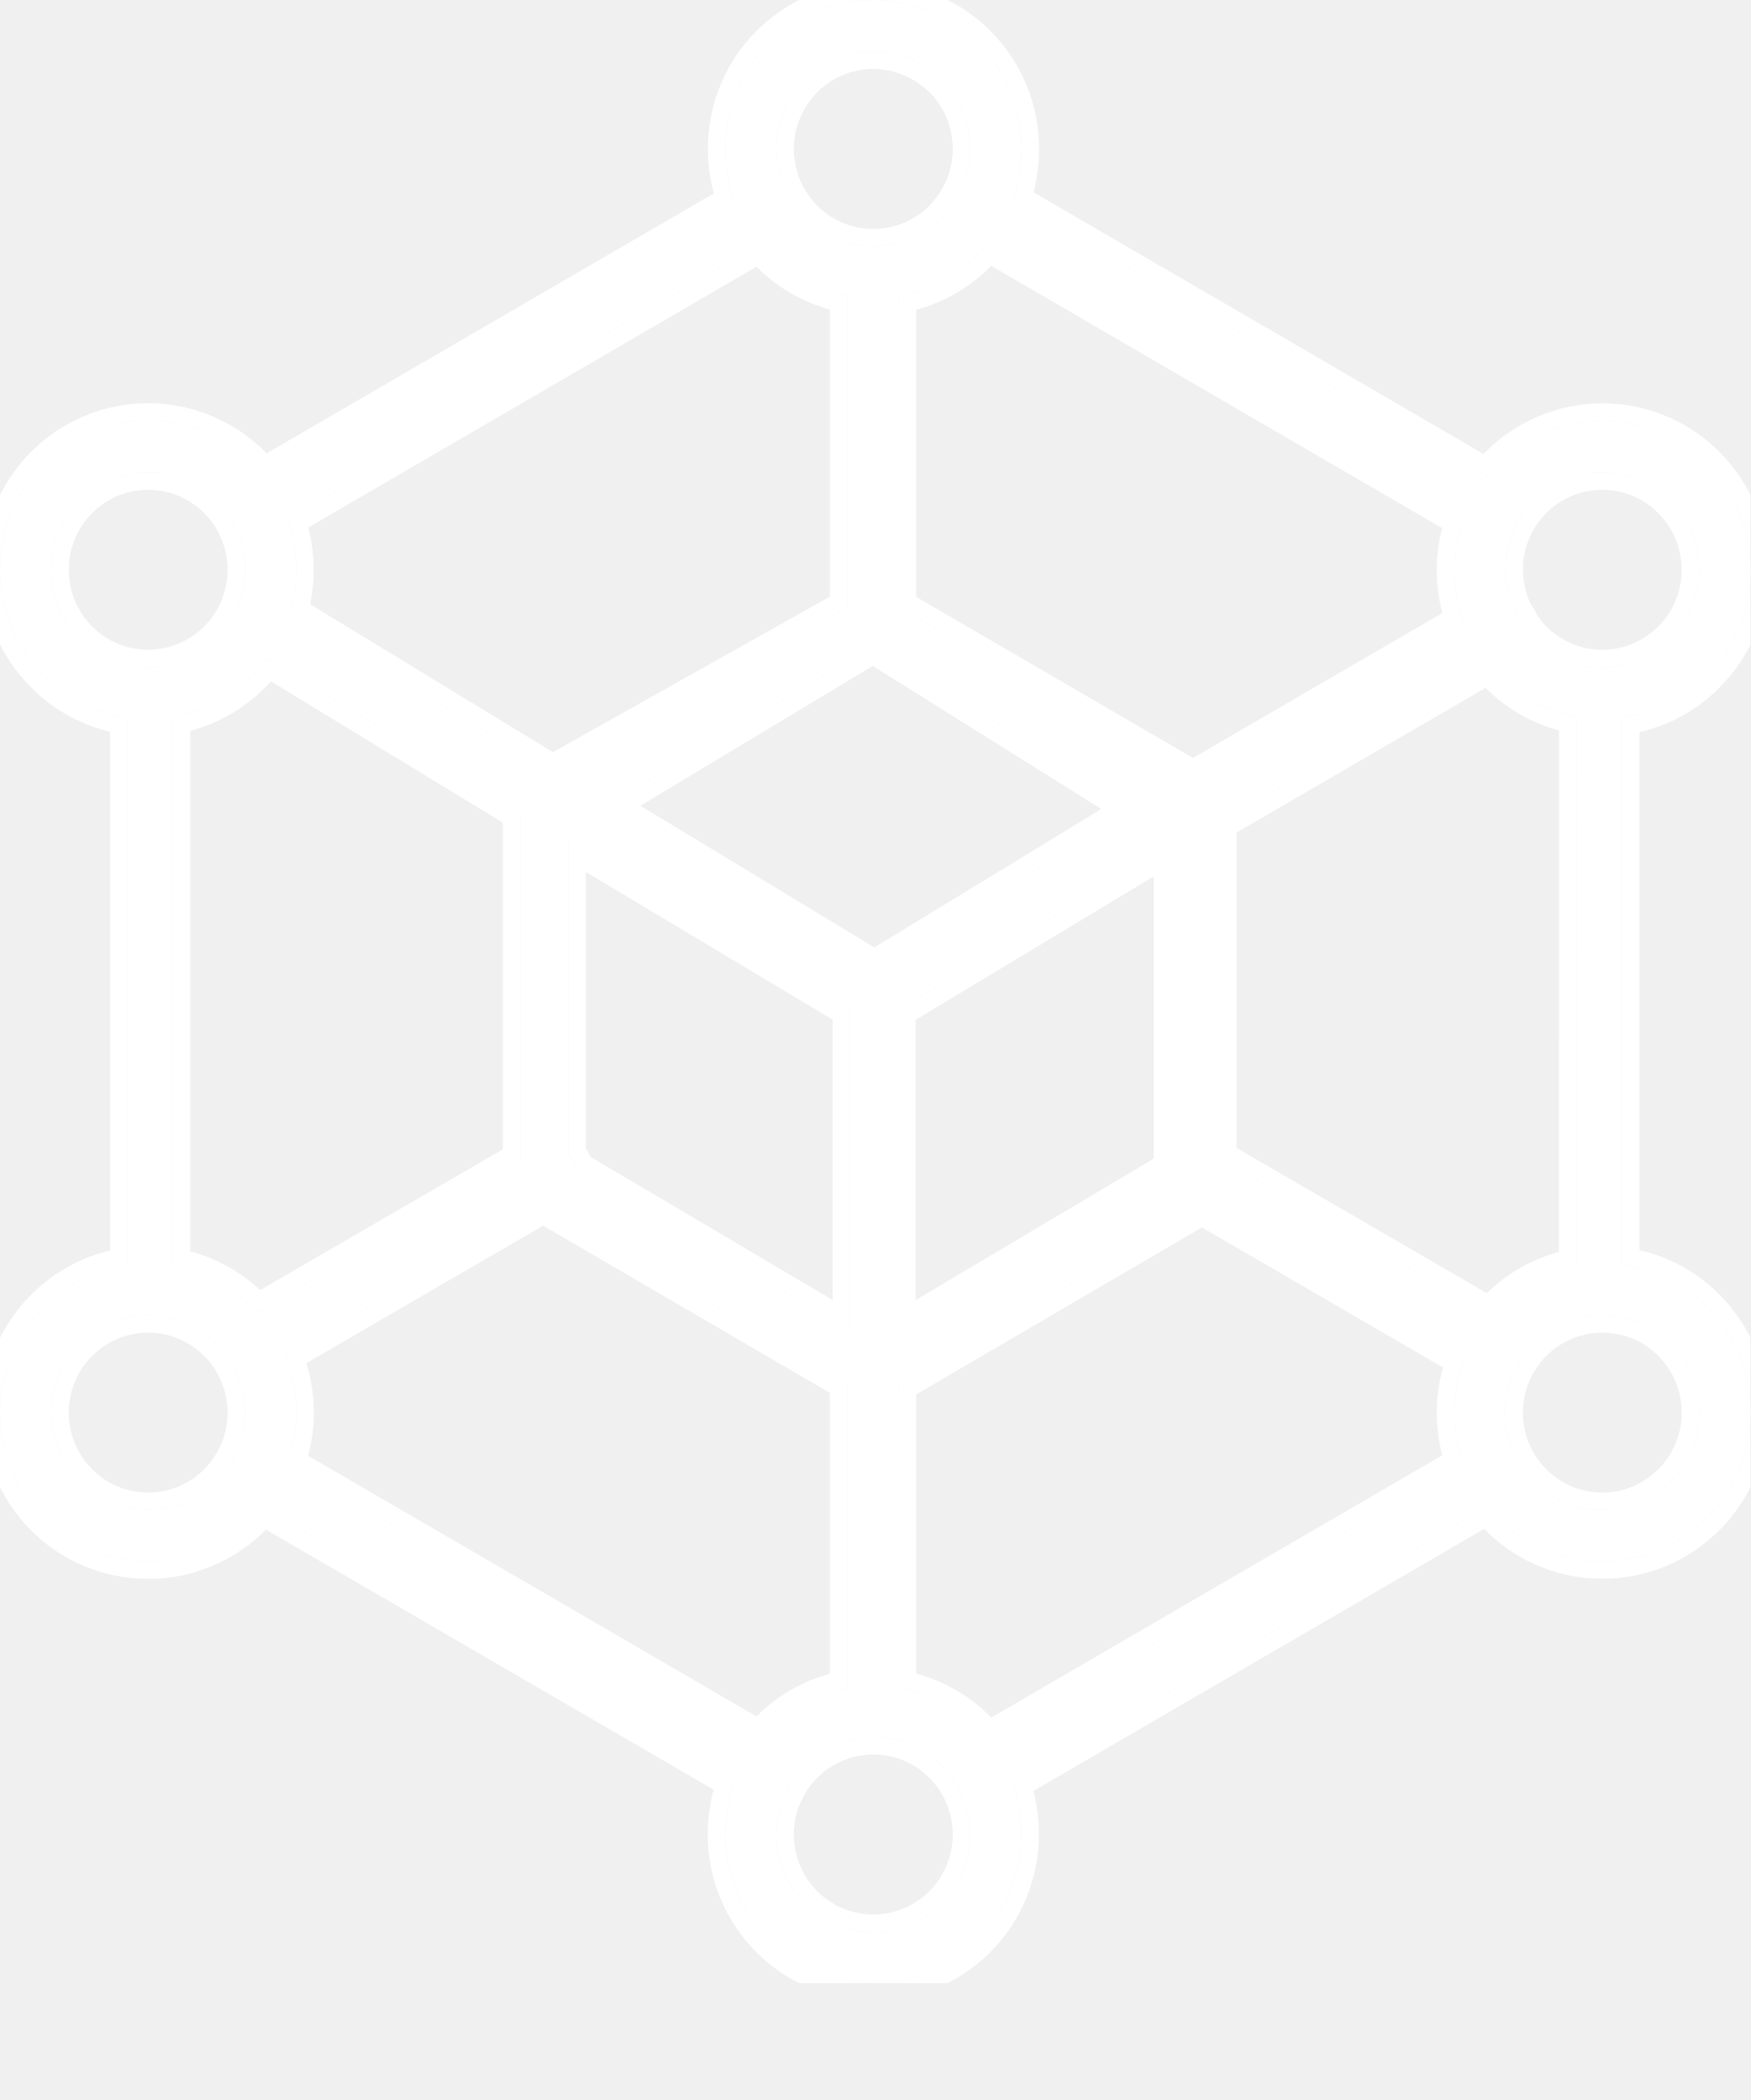
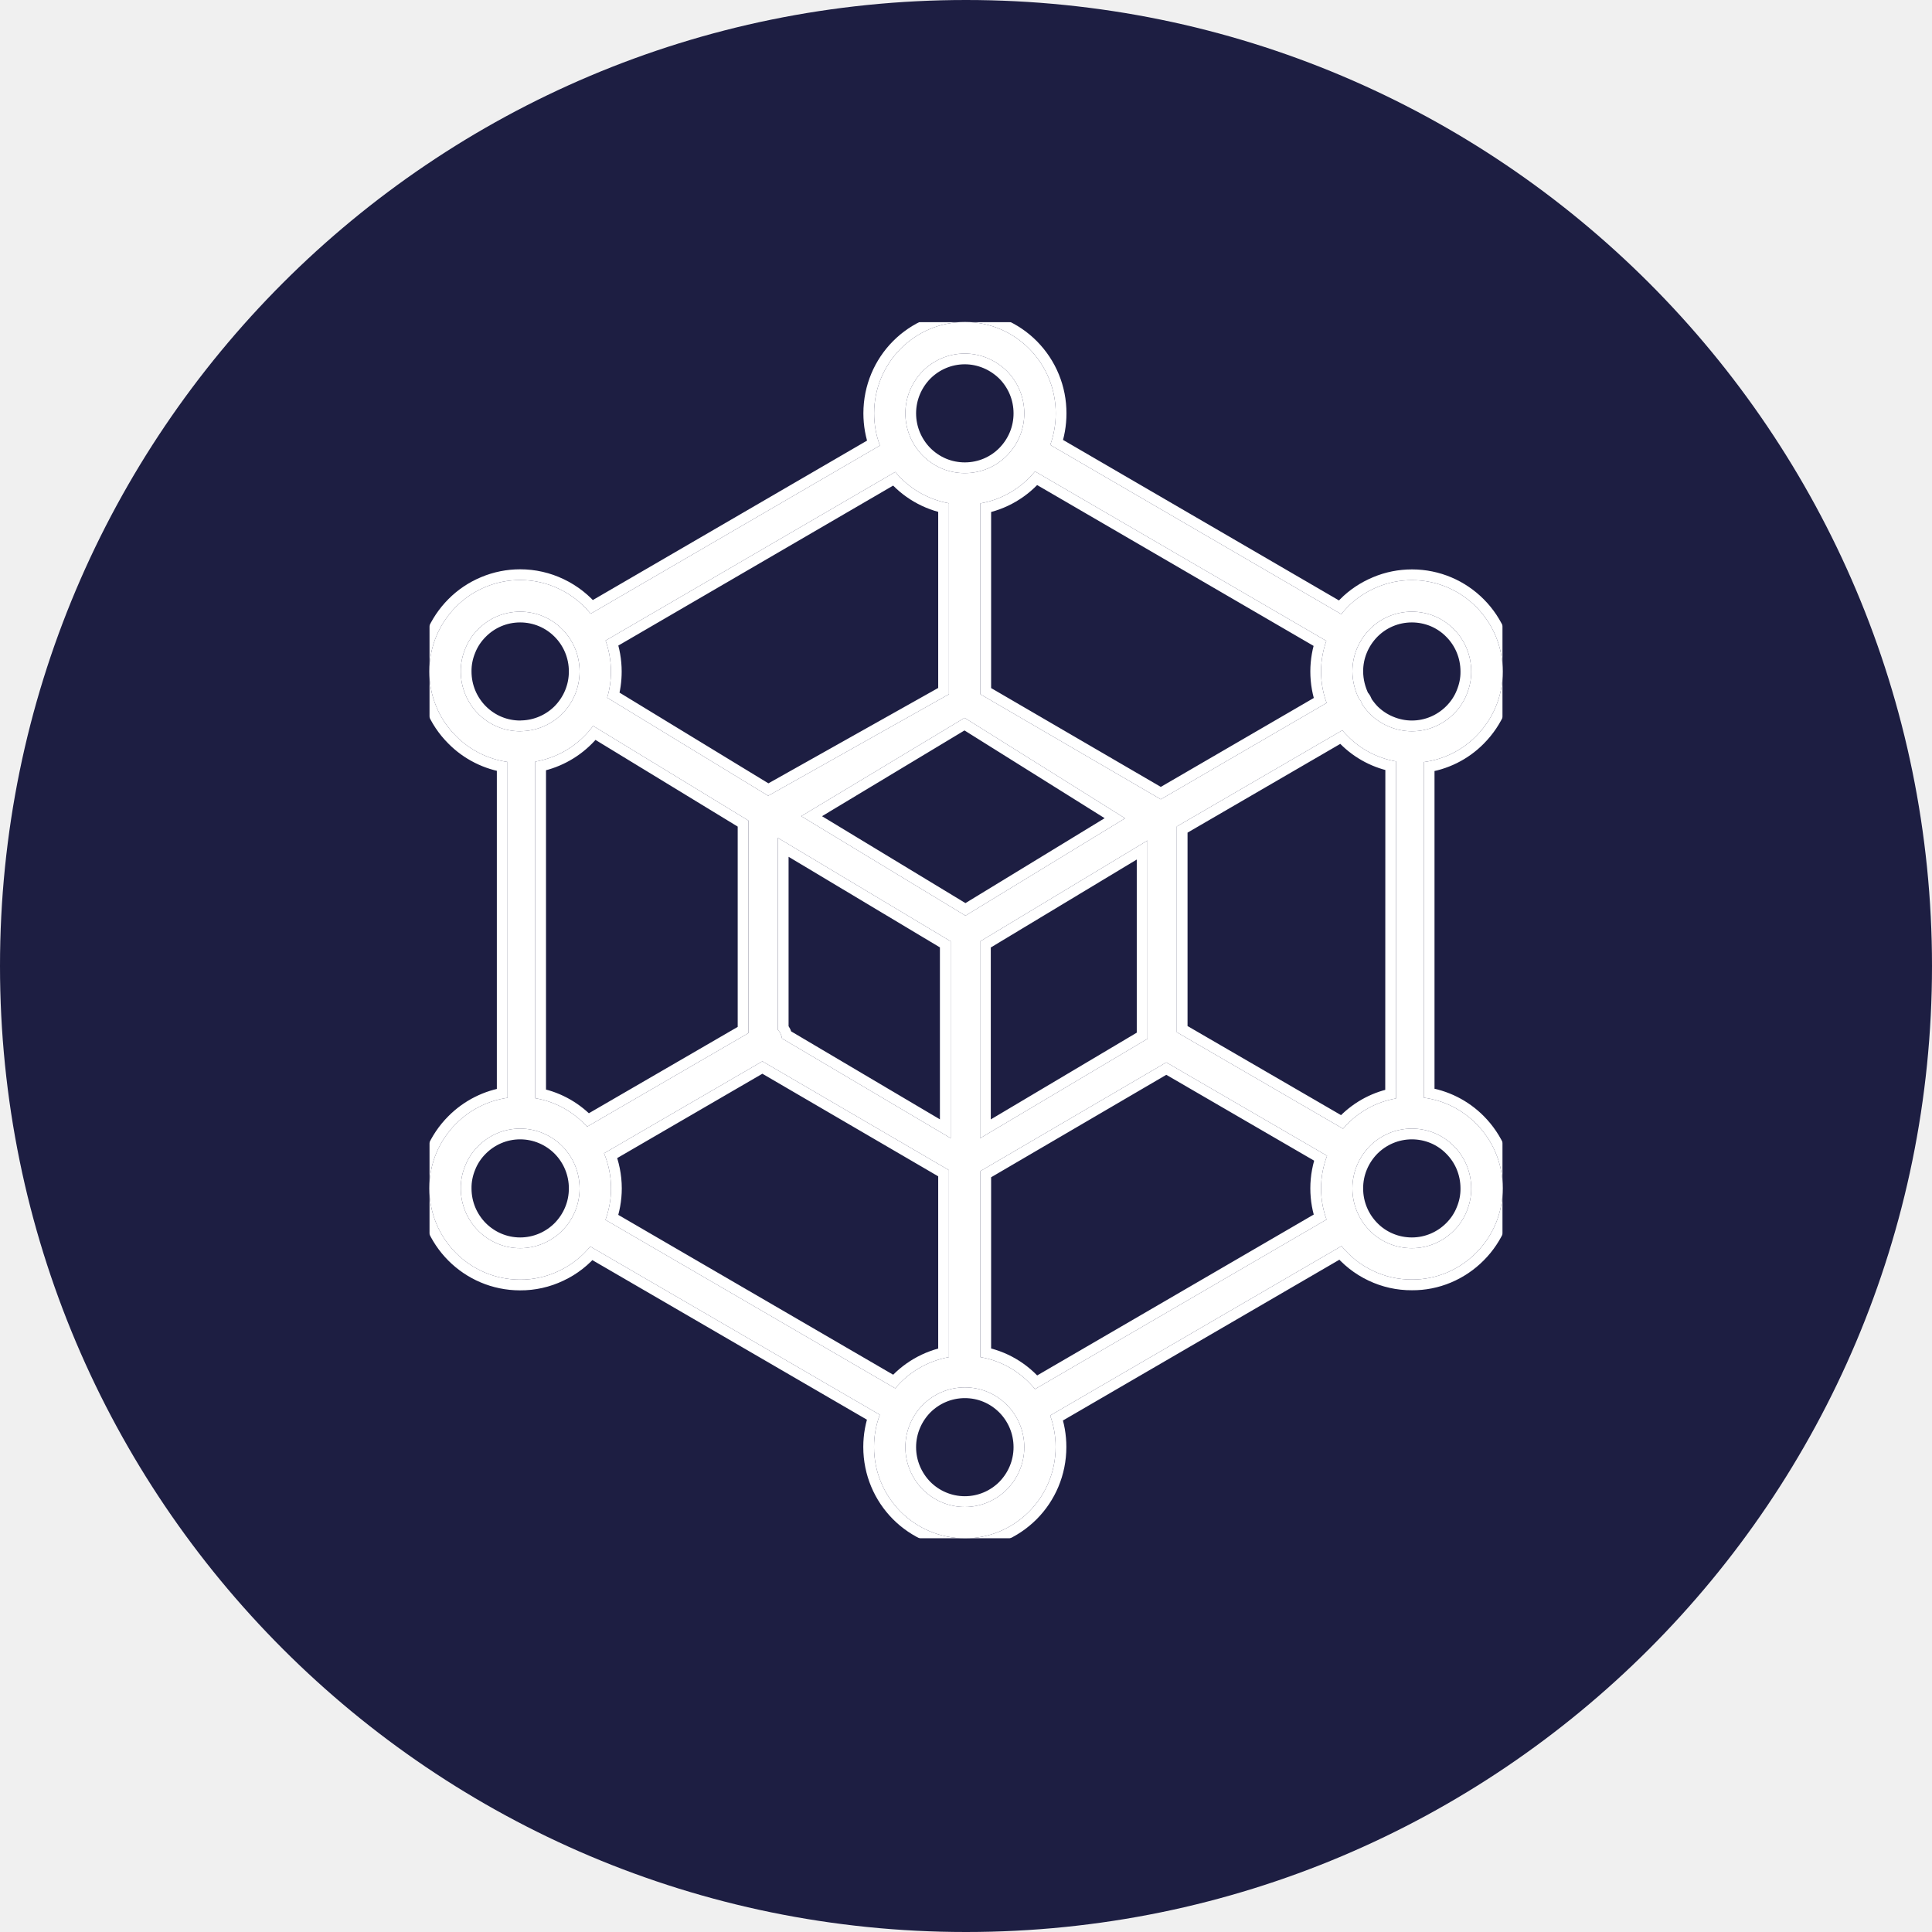
- <svg xmlns="http://www.w3.org/2000/svg" width="10" height="12" viewBox="0 0 10 12" fill="none">
-   <g clip-path="url(#clip0_1278_12695)">
-     <mask id="path-1-outside-1_1278_12695" maskUnits="userSpaceOnUse" x="-1" y="-1" width="12" height="13" fill="black">
-       <rect fill="white" x="-1" y="-1" width="12" height="13" />
-       <path fill-rule="evenodd" clip-rule="evenodd" d="M3.157 4.414L4.841 3.468V1.689C4.646 1.654 4.468 1.551 4.341 1.397L1.642 2.968C1.674 3.058 1.692 3.155 1.692 3.257C1.692 3.342 1.68 3.423 1.657 3.5L3.157 4.414ZM4.198 1.151C4.162 1.055 4.144 0.954 4.144 0.851C4.144 0.616 4.238 0.403 4.391 0.249C4.544 0.095 4.756 0 4.99 0C5.224 0 5.436 0.095 5.589 0.249C5.667 0.328 5.73 0.422 5.772 0.525C5.815 0.629 5.836 0.739 5.836 0.851C5.836 0.955 5.818 1.053 5.785 1.145L8.496 2.722C8.515 2.699 8.535 2.676 8.556 2.654C8.634 2.575 8.728 2.513 8.831 2.47C8.933 2.427 9.043 2.405 9.155 2.405C9.388 2.405 9.6 2.5 9.753 2.654C9.832 2.733 9.894 2.827 9.937 2.931C9.979 3.034 10.001 3.145 10.001 3.257C10.001 3.492 9.906 3.704 9.753 3.858C9.622 3.991 9.45 4.076 9.266 4.1V7.227C9.455 7.252 9.625 7.34 9.753 7.469C9.906 7.623 10.001 7.836 10.001 8.07C10.001 8.182 9.979 8.293 9.937 8.396C9.894 8.499 9.832 8.593 9.753 8.672C9.675 8.751 9.581 8.814 9.479 8.857C9.376 8.9 9.266 8.922 9.155 8.921C9.029 8.922 8.905 8.894 8.792 8.84C8.678 8.786 8.578 8.707 8.499 8.609L5.784 10.188C5.817 10.279 5.835 10.378 5.835 10.481C5.835 10.716 5.741 10.929 5.588 11.083C5.509 11.162 5.416 11.225 5.313 11.268C5.21 11.311 5.1 11.333 4.989 11.332C4.755 11.332 4.543 11.237 4.39 11.083C4.237 10.929 4.143 10.716 4.143 10.481C4.143 10.376 4.162 10.274 4.197 10.181L1.499 8.613C1.42 8.71 1.32 8.788 1.207 8.841C1.094 8.895 0.97 8.923 0.845 8.922C0.612 8.922 0.4 8.827 0.247 8.673C0.094 8.519 2.9191e-06 8.306 2.9191e-06 8.071C2.9191e-06 7.836 0.094 7.624 0.248 7.47C0.378 7.339 0.547 7.254 0.729 7.228V4.099C0.547 4.073 0.377 3.988 0.248 3.857C0.169 3.778 0.106 3.685 0.064 3.581C0.021 3.478 -0 3.367 2.9191e-06 3.256C2.9191e-06 3.021 0.094 2.808 0.248 2.653C0.326 2.574 0.419 2.512 0.522 2.469C0.625 2.426 0.735 2.404 0.846 2.404C0.972 2.404 1.096 2.432 1.21 2.487C1.323 2.541 1.424 2.62 1.503 2.718L4.198 1.151ZM5.643 1.392C5.514 1.549 5.334 1.655 5.134 1.69V3.468L6.815 4.447L8.36 3.549C8.326 3.458 8.308 3.358 8.308 3.256C8.308 3.156 8.326 3.059 8.357 2.971L5.643 1.392ZM9.007 4.094C8.836 4.064 8.678 3.982 8.556 3.858C8.538 3.84 8.522 3.823 8.506 3.804L6.964 4.7V6.617L8.513 7.516C8.527 7.5 8.54 7.485 8.555 7.47C8.678 7.346 8.835 7.264 9.006 7.234L9.007 4.094ZM8.359 8.362C8.326 8.271 8.308 8.174 8.308 8.072C8.308 7.965 8.328 7.863 8.364 7.768L6.866 6.898L5.134 7.911V9.644C5.334 9.678 5.514 9.784 5.643 9.942L8.359 8.362ZM4.341 9.935C4.468 9.782 4.646 9.679 4.841 9.644V7.902L3.103 6.888L1.628 7.745C1.669 7.845 1.693 7.956 1.693 8.072C1.693 8.175 1.674 8.274 1.641 8.365L4.341 9.935ZM0.987 7.232C1.164 7.261 1.322 7.347 1.444 7.47C1.453 7.479 1.462 7.488 1.47 7.497L2.973 6.625V4.645L1.526 3.763C1.501 3.797 1.474 3.829 1.444 3.858C1.32 3.983 1.16 4.066 0.987 4.096V7.232ZM0.847 3.813C0.851 3.813 0.855 3.812 0.858 3.812H0.866C1.006 3.807 1.139 3.749 1.238 3.65C1.289 3.598 1.33 3.537 1.358 3.469C1.386 3.401 1.4 3.329 1.4 3.256C1.4 3.102 1.338 2.962 1.238 2.862C1.138 2.761 0.999 2.699 0.846 2.699C0.693 2.699 0.555 2.761 0.455 2.862C0.403 2.914 0.362 2.975 0.335 3.043C0.307 3.11 0.292 3.183 0.293 3.256C0.293 3.41 0.355 3.549 0.455 3.65C0.506 3.701 0.567 3.743 0.635 3.771C0.702 3.799 0.774 3.813 0.847 3.813ZM5.381 10.089C5.329 10.037 5.268 9.996 5.201 9.968C5.134 9.94 5.062 9.926 4.989 9.926C4.836 9.926 4.697 9.989 4.597 10.089C4.498 10.19 4.435 10.329 4.435 10.483C4.435 10.637 4.498 10.776 4.597 10.877C4.697 10.977 4.836 11.04 4.989 11.04C5.142 11.04 5.281 10.977 5.381 10.877C5.48 10.776 5.543 10.637 5.543 10.483C5.543 10.329 5.481 10.19 5.381 10.089ZM5.381 0.457C5.329 0.406 5.268 0.365 5.201 0.337C5.134 0.309 5.062 0.294 4.989 0.294C4.836 0.294 4.697 0.357 4.597 0.457C4.498 0.558 4.435 0.697 4.435 0.851C4.435 1.005 4.498 1.145 4.597 1.245C4.649 1.297 4.71 1.338 4.777 1.366C4.844 1.394 4.916 1.408 4.989 1.408C5.142 1.408 5.281 1.346 5.381 1.245C5.432 1.193 5.473 1.132 5.501 1.064C5.529 0.997 5.543 0.924 5.543 0.851C5.543 0.697 5.481 0.558 5.381 0.457ZM9.545 7.678C9.494 7.626 9.433 7.585 9.366 7.557C9.298 7.529 9.226 7.515 9.154 7.515C9.001 7.515 8.862 7.578 8.762 7.678C8.711 7.73 8.67 7.791 8.642 7.859C8.614 7.926 8.6 7.999 8.6 8.072C8.6 8.226 8.662 8.365 8.762 8.466C8.814 8.518 8.875 8.559 8.942 8.587C9.009 8.615 9.081 8.629 9.154 8.629C9.307 8.629 9.445 8.566 9.545 8.466C9.597 8.414 9.638 8.353 9.665 8.285C9.693 8.218 9.708 8.145 9.707 8.072C9.707 7.918 9.646 7.779 9.545 7.678ZM1.238 7.678C1.138 7.578 0.999 7.515 0.846 7.515C0.693 7.515 0.555 7.578 0.455 7.678C0.403 7.73 0.362 7.791 0.335 7.859C0.307 7.926 0.292 7.999 0.293 8.072C0.293 8.226 0.355 8.365 0.455 8.466C0.555 8.566 0.693 8.629 0.846 8.629C0.999 8.629 1.138 8.566 1.238 8.466C1.289 8.414 1.33 8.353 1.358 8.285C1.386 8.218 1.4 8.145 1.4 8.072C1.4 7.924 1.342 7.783 1.238 7.678ZM8.66 3.508C8.668 3.515 8.673 3.524 8.679 3.533C8.684 3.543 8.688 3.552 8.692 3.562C8.713 3.593 8.736 3.623 8.762 3.65C8.814 3.701 8.875 3.742 8.942 3.77C9.009 3.799 9.081 3.813 9.154 3.813C9.307 3.813 9.445 3.75 9.545 3.65C9.597 3.598 9.638 3.537 9.665 3.469C9.693 3.401 9.708 3.329 9.707 3.256C9.707 3.102 9.645 2.962 9.545 2.862C9.494 2.81 9.433 2.769 9.366 2.741C9.298 2.713 9.226 2.699 9.154 2.699C9.001 2.699 8.862 2.761 8.762 2.862C8.711 2.914 8.67 2.975 8.642 3.043C8.614 3.11 8.6 3.183 8.6 3.256C8.601 3.347 8.623 3.432 8.66 3.508ZM3.247 6.594C3.268 6.616 3.281 6.644 3.286 6.675L4.857 7.604V5.77L3.247 4.806V6.594ZM6.691 4.831L5.131 5.771V7.605L6.691 6.678V4.831ZM4.987 3.688L3.465 4.604L4.995 5.531L6.482 4.624L4.987 3.688Z" />
+ <svg xmlns="http://www.w3.org/2000/svg" width="18" height="18" viewBox="0 0 18 18" fill="none">
+   <rect width="18" height="18" rx="9" fill="#1D1E42" />
+   <g clip-path="url(#clip0_1279_12998)">
+     <mask id="path-2-outside-1_1279_12998" maskUnits="userSpaceOnUse" x="3" y="2" width="12" height="13" fill="black">
+       <rect fill="white" x="3" y="2" width="12" height="13" />
+       <path fill-rule="evenodd" clip-rule="evenodd" d="M7.157 7.414L8.841 6.468V4.689C8.646 4.654 8.468 4.551 8.341 4.397L5.642 5.968C5.674 6.058 5.692 6.155 5.692 6.257C5.692 6.342 5.68 6.423 5.657 6.5L7.157 7.414ZM8.198 4.151C8.162 4.055 8.144 3.954 8.144 3.851C8.144 3.616 8.238 3.403 8.391 3.249C8.544 3.095 8.756 3 8.99 3C9.224 3 9.436 3.095 9.589 3.249C9.667 3.328 9.73 3.422 9.772 3.525C9.815 3.629 9.836 3.739 9.836 3.851C9.836 3.955 9.818 4.053 9.785 4.145L12.496 5.722C12.515 5.699 12.535 5.676 12.556 5.654C12.634 5.575 12.728 5.513 12.831 5.47C12.933 5.427 13.043 5.405 13.155 5.405C13.388 5.405 13.6 5.5 13.753 5.654C13.832 5.733 13.894 5.827 13.937 5.931C13.979 6.034 14.001 6.145 14.001 6.257C14.001 6.492 13.906 6.704 13.753 6.858C13.622 6.991 13.45 7.076 13.265 7.1V10.227C13.455 10.252 13.625 10.34 13.753 10.469C13.906 10.623 14.001 10.836 14.001 11.07C14.001 11.182 13.979 11.293 13.937 11.396C13.894 11.499 13.832 11.593 13.753 11.672C13.675 11.751 13.581 11.814 13.479 11.857C13.376 11.9 13.266 11.922 13.155 11.921C13.029 11.922 12.905 11.894 12.792 11.84C12.678 11.786 12.578 11.707 12.499 11.609L9.784 13.188C9.817 13.279 9.835 13.378 9.835 13.481C9.835 13.716 9.741 13.929 9.588 14.083C9.509 14.162 9.416 14.225 9.313 14.268C9.21 14.311 9.1 14.333 8.989 14.332C8.755 14.332 8.543 14.237 8.39 14.083C8.237 13.929 8.143 13.716 8.143 13.481C8.143 13.376 8.162 13.274 8.197 13.181L5.499 11.613C5.42 11.71 5.32 11.788 5.207 11.841C5.094 11.895 4.97 11.923 4.845 11.922C4.612 11.922 4.4 11.827 4.247 11.673C4.094 11.519 4 11.306 4 11.071C4 10.836 4.094 10.624 4.248 10.47C4.378 10.339 4.547 10.254 4.729 10.228V7.099C4.547 7.073 4.377 6.988 4.248 6.857C4.169 6.778 4.106 6.685 4.064 6.581C4.021 6.478 4 6.367 4 6.256C4 6.021 4.094 5.808 4.248 5.653C4.326 5.574 4.419 5.512 4.522 5.469C4.625 5.426 4.735 5.404 4.846 5.404C4.972 5.404 5.096 5.432 5.21 5.487C5.323 5.541 5.424 5.62 5.503 5.718L8.198 4.151ZM9.643 4.392C9.514 4.549 9.334 4.655 9.134 4.69V6.468L10.815 7.447L12.36 6.549C12.326 6.458 12.308 6.358 12.308 6.256C12.308 6.156 12.326 6.059 12.357 5.971L9.643 4.392ZM13.007 7.094C12.836 7.064 12.678 6.982 12.556 6.858C12.538 6.84 12.522 6.823 12.506 6.804L10.964 7.7V9.617L12.513 10.516C12.527 10.5 12.54 10.485 12.555 10.47C12.678 10.346 12.835 10.264 13.006 10.234L13.007 7.094ZM12.359 11.362C12.326 11.271 12.308 11.174 12.308 11.072C12.308 10.965 12.328 10.863 12.364 10.768L10.866 9.898L9.134 10.911V12.644C9.334 12.678 9.514 12.784 9.643 12.942L12.359 11.362ZM8.341 12.935C8.468 12.782 8.646 12.679 8.841 12.644V10.902L7.103 9.888L5.628 10.745C5.669 10.845 5.693 10.956 5.693 11.072C5.693 11.175 5.674 11.274 5.641 11.365L8.341 12.935ZM4.987 10.232C5.164 10.261 5.322 10.347 5.444 10.47C5.453 10.479 5.462 10.488 5.47 10.497L6.973 9.625V7.645L5.526 6.763C5.501 6.797 5.473 6.829 5.444 6.858C5.32 6.983 5.16 7.066 4.987 7.096V10.232ZM4.847 6.813C4.851 6.813 4.855 6.812 4.858 6.812H4.866C5.006 6.807 5.139 6.749 5.238 6.65C5.289 6.598 5.33 6.537 5.358 6.469C5.386 6.401 5.4 6.329 5.4 6.256C5.4 6.102 5.338 5.962 5.238 5.862C5.138 5.761 4.999 5.699 4.846 5.699C4.693 5.699 4.555 5.761 4.455 5.862C4.403 5.914 4.362 5.975 4.335 6.043C4.307 6.11 4.292 6.183 4.293 6.256C4.293 6.41 4.355 6.549 4.455 6.65C4.506 6.701 4.567 6.743 4.635 6.771C4.702 6.799 4.774 6.813 4.847 6.813ZM9.381 13.089C9.329 13.037 9.268 12.996 9.201 12.968C9.134 12.94 9.062 12.926 8.989 12.926C8.836 12.926 8.697 12.989 8.597 13.089C8.498 13.19 8.435 13.329 8.435 13.483C8.435 13.637 8.498 13.776 8.597 13.877C8.697 13.977 8.836 14.04 8.989 14.04C9.142 14.04 9.281 13.977 9.381 13.877C9.48 13.776 9.543 13.637 9.543 13.483C9.543 13.329 9.481 13.19 9.381 13.089ZM9.381 3.457C9.329 3.406 9.268 3.365 9.201 3.337C9.134 3.309 9.062 3.294 8.989 3.294C8.836 3.294 8.697 3.357 8.597 3.457C8.498 3.558 8.435 3.697 8.435 3.851C8.435 4.005 8.498 4.145 8.597 4.245C8.649 4.297 8.71 4.338 8.777 4.366C8.844 4.394 8.916 4.408 8.989 4.408C9.142 4.408 9.281 4.346 9.381 4.245C9.432 4.193 9.473 4.132 9.501 4.064C9.529 3.997 9.543 3.924 9.543 3.851C9.543 3.697 9.481 3.558 9.381 3.457ZM13.545 10.678C13.494 10.626 13.433 10.585 13.366 10.557C13.298 10.529 13.226 10.515 13.154 10.515C13.001 10.515 12.862 10.578 12.762 10.678C12.711 10.73 12.67 10.791 12.642 10.859C12.614 10.926 12.6 10.999 12.6 11.072C12.6 11.226 12.662 11.365 12.762 11.466C12.813 11.518 12.874 11.559 12.942 11.587C13.009 11.615 13.081 11.629 13.154 11.629C13.307 11.629 13.445 11.566 13.545 11.466C13.597 11.414 13.638 11.353 13.665 11.285C13.693 11.218 13.708 11.145 13.707 11.072C13.707 10.918 13.646 10.779 13.545 10.678ZM5.238 10.678C5.138 10.578 4.999 10.515 4.846 10.515C4.693 10.515 4.555 10.578 4.455 10.678C4.403 10.73 4.362 10.791 4.335 10.859C4.307 10.926 4.292 10.999 4.293 11.072C4.293 11.226 4.355 11.365 4.455 11.466C4.555 11.566 4.693 11.629 4.846 11.629C4.999 11.629 5.138 11.566 5.238 11.466C5.289 11.414 5.33 11.353 5.358 11.285C5.386 11.218 5.4 11.145 5.4 11.072C5.4 10.924 5.342 10.783 5.238 10.678ZM12.66 6.508C12.668 6.515 12.673 6.524 12.679 6.533C12.684 6.543 12.688 6.552 12.691 6.562C12.713 6.593 12.736 6.623 12.762 6.65C12.813 6.701 12.874 6.742 12.942 6.77C13.009 6.798 13.081 6.813 13.154 6.813C13.307 6.813 13.445 6.75 13.545 6.65C13.597 6.598 13.638 6.537 13.665 6.469C13.693 6.401 13.708 6.329 13.707 6.256C13.707 6.102 13.645 5.962 13.545 5.862C13.494 5.81 13.433 5.769 13.366 5.741C13.298 5.713 13.226 5.699 13.154 5.699C13.001 5.699 12.862 5.761 12.762 5.862C12.711 5.914 12.67 5.975 12.642 6.043C12.614 6.11 12.6 6.183 12.6 6.256C12.601 6.347 12.623 6.432 12.66 6.508ZM7.247 9.594C7.268 9.616 7.281 9.644 7.286 9.675L8.857 10.604V8.77L7.247 7.806V9.594ZM10.691 7.831L9.131 8.771V10.605L10.691 9.678V7.831ZM8.987 6.688L7.465 7.604L8.995 8.531L10.482 7.624L8.987 6.688Z" />
    </mask>
-     <path fill-rule="evenodd" clip-rule="evenodd" d="M3.157 4.414L4.841 3.468V1.689C4.646 1.654 4.468 1.551 4.341 1.397L1.642 2.968C1.674 3.058 1.692 3.155 1.692 3.257C1.692 3.342 1.68 3.423 1.657 3.5L3.157 4.414ZM4.198 1.151C4.162 1.055 4.144 0.954 4.144 0.851C4.144 0.616 4.238 0.403 4.391 0.249C4.544 0.095 4.756 0 4.99 0C5.224 0 5.436 0.095 5.589 0.249C5.667 0.328 5.73 0.422 5.772 0.525C5.815 0.629 5.836 0.739 5.836 0.851C5.836 0.955 5.818 1.053 5.785 1.145L8.496 2.722C8.515 2.699 8.535 2.676 8.556 2.654C8.634 2.575 8.728 2.513 8.831 2.47C8.933 2.427 9.043 2.405 9.155 2.405C9.388 2.405 9.6 2.5 9.753 2.654C9.832 2.733 9.894 2.827 9.937 2.931C9.979 3.034 10.001 3.145 10.001 3.257C10.001 3.492 9.906 3.704 9.753 3.858C9.622 3.991 9.45 4.076 9.266 4.1V7.227C9.455 7.252 9.625 7.34 9.753 7.469C9.906 7.623 10.001 7.836 10.001 8.07C10.001 8.182 9.979 8.293 9.937 8.396C9.894 8.499 9.832 8.593 9.753 8.672C9.675 8.751 9.581 8.814 9.479 8.857C9.376 8.9 9.266 8.922 9.155 8.921C9.029 8.922 8.905 8.894 8.792 8.84C8.678 8.786 8.578 8.707 8.499 8.609L5.784 10.188C5.817 10.279 5.835 10.378 5.835 10.481C5.835 10.716 5.741 10.929 5.588 11.083C5.509 11.162 5.416 11.225 5.313 11.268C5.21 11.311 5.1 11.333 4.989 11.332C4.755 11.332 4.543 11.237 4.39 11.083C4.237 10.929 4.143 10.716 4.143 10.481C4.143 10.376 4.162 10.274 4.197 10.181L1.499 8.613C1.42 8.71 1.32 8.788 1.207 8.841C1.094 8.895 0.97 8.923 0.845 8.922C0.612 8.922 0.4 8.827 0.247 8.673C0.094 8.519 2.9191e-06 8.306 2.9191e-06 8.071C2.9191e-06 7.836 0.094 7.624 0.248 7.47C0.378 7.339 0.547 7.254 0.729 7.228V4.099C0.547 4.073 0.377 3.988 0.248 3.857C0.169 3.778 0.106 3.685 0.064 3.581C0.021 3.478 -0 3.367 2.9191e-06 3.256C2.9191e-06 3.021 0.094 2.808 0.248 2.653C0.326 2.574 0.419 2.512 0.522 2.469C0.625 2.426 0.735 2.404 0.846 2.404C0.972 2.404 1.096 2.432 1.21 2.487C1.323 2.541 1.424 2.62 1.503 2.718L4.198 1.151ZM5.643 1.392C5.514 1.549 5.334 1.655 5.134 1.69V3.468L6.815 4.447L8.36 3.549C8.326 3.458 8.308 3.358 8.308 3.256C8.308 3.156 8.326 3.059 8.357 2.971L5.643 1.392ZM9.007 4.094C8.836 4.064 8.678 3.982 8.556 3.858C8.538 3.84 8.522 3.823 8.506 3.804L6.964 4.7V6.617L8.513 7.516C8.527 7.5 8.54 7.485 8.555 7.47C8.678 7.346 8.835 7.264 9.006 7.234L9.007 4.094ZM8.359 8.362C8.326 8.271 8.308 8.174 8.308 8.072C8.308 7.965 8.328 7.863 8.364 7.768L6.866 6.898L5.134 7.911V9.644C5.334 9.678 5.514 9.784 5.643 9.942L8.359 8.362ZM4.341 9.935C4.468 9.782 4.646 9.679 4.841 9.644V7.902L3.103 6.888L1.628 7.745C1.669 7.845 1.693 7.956 1.693 8.072C1.693 8.175 1.674 8.274 1.641 8.365L4.341 9.935ZM0.987 7.232C1.164 7.261 1.322 7.347 1.444 7.47C1.453 7.479 1.462 7.488 1.47 7.497L2.973 6.625V4.645L1.526 3.763C1.501 3.797 1.474 3.829 1.444 3.858C1.32 3.983 1.16 4.066 0.987 4.096V7.232ZM0.847 3.813C0.851 3.813 0.855 3.812 0.858 3.812H0.866C1.006 3.807 1.139 3.749 1.238 3.65C1.289 3.598 1.33 3.537 1.358 3.469C1.386 3.401 1.4 3.329 1.4 3.256C1.4 3.102 1.338 2.962 1.238 2.862C1.138 2.761 0.999 2.699 0.846 2.699C0.693 2.699 0.555 2.761 0.455 2.862C0.403 2.914 0.362 2.975 0.335 3.043C0.307 3.11 0.292 3.183 0.293 3.256C0.293 3.41 0.355 3.549 0.455 3.65C0.506 3.701 0.567 3.743 0.635 3.771C0.702 3.799 0.774 3.813 0.847 3.813ZM5.381 10.089C5.329 10.037 5.268 9.996 5.201 9.968C5.134 9.94 5.062 9.926 4.989 9.926C4.836 9.926 4.697 9.989 4.597 10.089C4.498 10.19 4.435 10.329 4.435 10.483C4.435 10.637 4.498 10.776 4.597 10.877C4.697 10.977 4.836 11.04 4.989 11.04C5.142 11.04 5.281 10.977 5.381 10.877C5.48 10.776 5.543 10.637 5.543 10.483C5.543 10.329 5.481 10.19 5.381 10.089ZM5.381 0.457C5.329 0.406 5.268 0.365 5.201 0.337C5.134 0.309 5.062 0.294 4.989 0.294C4.836 0.294 4.697 0.357 4.597 0.457C4.498 0.558 4.435 0.697 4.435 0.851C4.435 1.005 4.498 1.145 4.597 1.245C4.649 1.297 4.71 1.338 4.777 1.366C4.844 1.394 4.916 1.408 4.989 1.408C5.142 1.408 5.281 1.346 5.381 1.245C5.432 1.193 5.473 1.132 5.501 1.064C5.529 0.997 5.543 0.924 5.543 0.851C5.543 0.697 5.481 0.558 5.381 0.457ZM9.545 7.678C9.494 7.626 9.433 7.585 9.366 7.557C9.298 7.529 9.226 7.515 9.154 7.515C9.001 7.515 8.862 7.578 8.762 7.678C8.711 7.73 8.67 7.791 8.642 7.859C8.614 7.926 8.6 7.999 8.6 8.072C8.6 8.226 8.662 8.365 8.762 8.466C8.814 8.518 8.875 8.559 8.942 8.587C9.009 8.615 9.081 8.629 9.154 8.629C9.307 8.629 9.445 8.566 9.545 8.466C9.597 8.414 9.638 8.353 9.665 8.285C9.693 8.218 9.708 8.145 9.707 8.072C9.707 7.918 9.646 7.779 9.545 7.678ZM1.238 7.678C1.138 7.578 0.999 7.515 0.846 7.515C0.693 7.515 0.555 7.578 0.455 7.678C0.403 7.73 0.362 7.791 0.335 7.859C0.307 7.926 0.292 7.999 0.293 8.072C0.293 8.226 0.355 8.365 0.455 8.466C0.555 8.566 0.693 8.629 0.846 8.629C0.999 8.629 1.138 8.566 1.238 8.466C1.289 8.414 1.33 8.353 1.358 8.285C1.386 8.218 1.4 8.145 1.4 8.072C1.4 7.924 1.342 7.783 1.238 7.678ZM8.66 3.508C8.668 3.515 8.673 3.524 8.679 3.533C8.684 3.543 8.688 3.552 8.692 3.562C8.713 3.593 8.736 3.623 8.762 3.65C8.814 3.701 8.875 3.742 8.942 3.77C9.009 3.799 9.081 3.813 9.154 3.813C9.307 3.813 9.445 3.75 9.545 3.65C9.597 3.598 9.638 3.537 9.665 3.469C9.693 3.401 9.708 3.329 9.707 3.256C9.707 3.102 9.645 2.962 9.545 2.862C9.494 2.81 9.433 2.769 9.366 2.741C9.298 2.713 9.226 2.699 9.154 2.699C9.001 2.699 8.862 2.761 8.762 2.862C8.711 2.914 8.67 2.975 8.642 3.043C8.614 3.11 8.6 3.183 8.6 3.256C8.601 3.347 8.623 3.432 8.66 3.508ZM3.247 6.594C3.268 6.616 3.281 6.644 3.286 6.675L4.857 7.604V5.77L3.247 4.806V6.594ZM6.691 4.831L5.131 5.771V7.605L6.691 6.678V4.831ZM4.987 3.688L3.465 4.604L4.995 5.531L6.482 4.624L4.987 3.688Z" fill="white" />
-     <path fill-rule="evenodd" clip-rule="evenodd" d="M3.157 4.414L4.841 3.468V1.689C4.646 1.654 4.468 1.551 4.341 1.397L1.642 2.968C1.674 3.058 1.692 3.155 1.692 3.257C1.692 3.342 1.68 3.423 1.657 3.5L3.157 4.414ZM4.198 1.151C4.162 1.055 4.144 0.954 4.144 0.851C4.144 0.616 4.238 0.403 4.391 0.249C4.544 0.095 4.756 0 4.99 0C5.224 0 5.436 0.095 5.589 0.249C5.667 0.328 5.73 0.422 5.772 0.525C5.815 0.629 5.836 0.739 5.836 0.851C5.836 0.955 5.818 1.053 5.785 1.145L8.496 2.722C8.515 2.699 8.535 2.676 8.556 2.654C8.634 2.575 8.728 2.513 8.831 2.47C8.933 2.427 9.043 2.405 9.155 2.405C9.388 2.405 9.6 2.5 9.753 2.654C9.832 2.733 9.894 2.827 9.937 2.931C9.979 3.034 10.001 3.145 10.001 3.257C10.001 3.492 9.906 3.704 9.753 3.858C9.622 3.991 9.45 4.076 9.266 4.1V7.227C9.455 7.252 9.625 7.34 9.753 7.469C9.906 7.623 10.001 7.836 10.001 8.07C10.001 8.182 9.979 8.293 9.937 8.396C9.894 8.499 9.832 8.593 9.753 8.672C9.675 8.751 9.581 8.814 9.479 8.857C9.376 8.9 9.266 8.922 9.155 8.921C9.029 8.922 8.905 8.894 8.792 8.84C8.678 8.786 8.578 8.707 8.499 8.609L5.784 10.188C5.817 10.279 5.835 10.378 5.835 10.481C5.835 10.716 5.741 10.929 5.588 11.083C5.509 11.162 5.416 11.225 5.313 11.268C5.21 11.311 5.1 11.333 4.989 11.332C4.755 11.332 4.543 11.237 4.39 11.083C4.237 10.929 4.143 10.716 4.143 10.481C4.143 10.376 4.162 10.274 4.197 10.181L1.499 8.613C1.42 8.71 1.32 8.788 1.207 8.841C1.094 8.895 0.97 8.923 0.845 8.922C0.612 8.922 0.4 8.827 0.247 8.673C0.094 8.519 2.9191e-06 8.306 2.9191e-06 8.071C2.9191e-06 7.836 0.094 7.624 0.248 7.47C0.378 7.339 0.547 7.254 0.729 7.228V4.099C0.547 4.073 0.377 3.988 0.248 3.857C0.169 3.778 0.106 3.685 0.064 3.581C0.021 3.478 -0 3.367 2.9191e-06 3.256C2.9191e-06 3.021 0.094 2.808 0.248 2.653C0.326 2.574 0.419 2.512 0.522 2.469C0.625 2.426 0.735 2.404 0.846 2.404C0.972 2.404 1.096 2.432 1.21 2.487C1.323 2.541 1.424 2.62 1.503 2.718L4.198 1.151ZM5.643 1.392C5.514 1.549 5.334 1.655 5.134 1.69V3.468L6.815 4.447L8.36 3.549C8.326 3.458 8.308 3.358 8.308 3.256C8.308 3.156 8.326 3.059 8.357 2.971L5.643 1.392ZM9.007 4.094C8.836 4.064 8.678 3.982 8.556 3.858C8.538 3.84 8.522 3.823 8.506 3.804L6.964 4.7V6.617L8.513 7.516C8.527 7.5 8.54 7.485 8.555 7.47C8.678 7.346 8.835 7.264 9.006 7.234L9.007 4.094ZM8.359 8.362C8.326 8.271 8.308 8.174 8.308 8.072C8.308 7.965 8.328 7.863 8.364 7.768L6.866 6.898L5.134 7.911V9.644C5.334 9.678 5.514 9.784 5.643 9.942L8.359 8.362ZM4.341 9.935C4.468 9.782 4.646 9.679 4.841 9.644V7.902L3.103 6.888L1.628 7.745C1.669 7.845 1.693 7.956 1.693 8.072C1.693 8.175 1.674 8.274 1.641 8.365L4.341 9.935ZM0.987 7.232C1.164 7.261 1.322 7.347 1.444 7.47C1.453 7.479 1.462 7.488 1.47 7.497L2.973 6.625V4.645L1.526 3.763C1.501 3.797 1.474 3.829 1.444 3.858C1.32 3.983 1.16 4.066 0.987 4.096V7.232ZM0.847 3.813C0.851 3.813 0.855 3.812 0.858 3.812H0.866C1.006 3.807 1.139 3.749 1.238 3.65C1.289 3.598 1.33 3.537 1.358 3.469C1.386 3.401 1.4 3.329 1.4 3.256C1.4 3.102 1.338 2.962 1.238 2.862C1.138 2.761 0.999 2.699 0.846 2.699C0.693 2.699 0.555 2.761 0.455 2.862C0.403 2.914 0.362 2.975 0.335 3.043C0.307 3.11 0.292 3.183 0.293 3.256C0.293 3.41 0.355 3.549 0.455 3.65C0.506 3.701 0.567 3.743 0.635 3.771C0.702 3.799 0.774 3.813 0.847 3.813ZM5.381 10.089C5.329 10.037 5.268 9.996 5.201 9.968C5.134 9.94 5.062 9.926 4.989 9.926C4.836 9.926 4.697 9.989 4.597 10.089C4.498 10.19 4.435 10.329 4.435 10.483C4.435 10.637 4.498 10.776 4.597 10.877C4.697 10.977 4.836 11.04 4.989 11.04C5.142 11.04 5.281 10.977 5.381 10.877C5.48 10.776 5.543 10.637 5.543 10.483C5.543 10.329 5.481 10.19 5.381 10.089ZM5.381 0.457C5.329 0.406 5.268 0.365 5.201 0.337C5.134 0.309 5.062 0.294 4.989 0.294C4.836 0.294 4.697 0.357 4.597 0.457C4.498 0.558 4.435 0.697 4.435 0.851C4.435 1.005 4.498 1.145 4.597 1.245C4.649 1.297 4.71 1.338 4.777 1.366C4.844 1.394 4.916 1.408 4.989 1.408C5.142 1.408 5.281 1.346 5.381 1.245C5.432 1.193 5.473 1.132 5.501 1.064C5.529 0.997 5.543 0.924 5.543 0.851C5.543 0.697 5.481 0.558 5.381 0.457ZM9.545 7.678C9.494 7.626 9.433 7.585 9.366 7.557C9.298 7.529 9.226 7.515 9.154 7.515C9.001 7.515 8.862 7.578 8.762 7.678C8.711 7.73 8.67 7.791 8.642 7.859C8.614 7.926 8.6 7.999 8.6 8.072C8.6 8.226 8.662 8.365 8.762 8.466C8.814 8.518 8.875 8.559 8.942 8.587C9.009 8.615 9.081 8.629 9.154 8.629C9.307 8.629 9.445 8.566 9.545 8.466C9.597 8.414 9.638 8.353 9.665 8.285C9.693 8.218 9.708 8.145 9.707 8.072C9.707 7.918 9.646 7.779 9.545 7.678ZM1.238 7.678C1.138 7.578 0.999 7.515 0.846 7.515C0.693 7.515 0.555 7.578 0.455 7.678C0.403 7.73 0.362 7.791 0.335 7.859C0.307 7.926 0.292 7.999 0.293 8.072C0.293 8.226 0.355 8.365 0.455 8.466C0.555 8.566 0.693 8.629 0.846 8.629C0.999 8.629 1.138 8.566 1.238 8.466C1.289 8.414 1.33 8.353 1.358 8.285C1.386 8.218 1.4 8.145 1.4 8.072C1.4 7.924 1.342 7.783 1.238 7.678ZM8.66 3.508C8.668 3.515 8.673 3.524 8.679 3.533C8.684 3.543 8.688 3.552 8.692 3.562C8.713 3.593 8.736 3.623 8.762 3.65C8.814 3.701 8.875 3.742 8.942 3.77C9.009 3.799 9.081 3.813 9.154 3.813C9.307 3.813 9.445 3.75 9.545 3.65C9.597 3.598 9.638 3.537 9.665 3.469C9.693 3.401 9.708 3.329 9.707 3.256C9.707 3.102 9.645 2.962 9.545 2.862C9.494 2.81 9.433 2.769 9.366 2.741C9.298 2.713 9.226 2.699 9.154 2.699C9.001 2.699 8.862 2.761 8.762 2.862C8.711 2.914 8.67 2.975 8.642 3.043C8.614 3.11 8.6 3.183 8.6 3.256C8.601 3.347 8.623 3.432 8.66 3.508ZM3.247 6.594C3.268 6.616 3.281 6.644 3.286 6.675L4.857 7.604V5.77L3.247 4.806V6.594ZM6.691 4.831L5.131 5.771V7.605L6.691 6.678V4.831ZM4.987 3.688L3.465 4.604L4.995 5.531L6.482 4.624L4.987 3.688Z" stroke="white" stroke-width="0.2" mask="url(#path-1-outside-1_1278_12695)" />
+     <path fill-rule="evenodd" clip-rule="evenodd" d="M7.157 7.414L8.841 6.468V4.689C8.646 4.654 8.468 4.551 8.341 4.397L5.642 5.968C5.674 6.058 5.692 6.155 5.692 6.257C5.692 6.342 5.68 6.423 5.657 6.5L7.157 7.414ZM8.198 4.151C8.162 4.055 8.144 3.954 8.144 3.851C8.144 3.616 8.238 3.403 8.391 3.249C8.544 3.095 8.756 3 8.99 3C9.224 3 9.436 3.095 9.589 3.249C9.667 3.328 9.73 3.422 9.772 3.525C9.815 3.629 9.836 3.739 9.836 3.851C9.836 3.955 9.818 4.053 9.785 4.145L12.496 5.722C12.515 5.699 12.535 5.676 12.556 5.654C12.634 5.575 12.728 5.513 12.831 5.47C12.933 5.427 13.043 5.405 13.155 5.405C13.388 5.405 13.6 5.5 13.753 5.654C13.832 5.733 13.894 5.827 13.937 5.931C13.979 6.034 14.001 6.145 14.001 6.257C14.001 6.492 13.906 6.704 13.753 6.858C13.622 6.991 13.45 7.076 13.265 7.1V10.227C13.455 10.252 13.625 10.34 13.753 10.469C13.906 10.623 14.001 10.836 14.001 11.07C14.001 11.182 13.979 11.293 13.937 11.396C13.894 11.499 13.832 11.593 13.753 11.672C13.675 11.751 13.581 11.814 13.479 11.857C13.376 11.9 13.266 11.922 13.155 11.921C13.029 11.922 12.905 11.894 12.792 11.84C12.678 11.786 12.578 11.707 12.499 11.609L9.784 13.188C9.817 13.279 9.835 13.378 9.835 13.481C9.835 13.716 9.741 13.929 9.588 14.083C9.509 14.162 9.416 14.225 9.313 14.268C9.21 14.311 9.1 14.333 8.989 14.332C8.755 14.332 8.543 14.237 8.39 14.083C8.237 13.929 8.143 13.716 8.143 13.481C8.143 13.376 8.162 13.274 8.197 13.181L5.499 11.613C5.42 11.71 5.32 11.788 5.207 11.841C5.094 11.895 4.97 11.923 4.845 11.922C4.612 11.922 4.4 11.827 4.247 11.673C4.094 11.519 4 11.306 4 11.071C4 10.836 4.094 10.624 4.248 10.47C4.378 10.339 4.547 10.254 4.729 10.228V7.099C4.547 7.073 4.377 6.988 4.248 6.857C4.169 6.778 4.106 6.685 4.064 6.581C4.021 6.478 4 6.367 4 6.256C4 6.021 4.094 5.808 4.248 5.653C4.326 5.574 4.419 5.512 4.522 5.469C4.625 5.426 4.735 5.404 4.846 5.404C4.972 5.404 5.096 5.432 5.21 5.487C5.323 5.541 5.424 5.62 5.503 5.718L8.198 4.151ZM9.643 4.392C9.514 4.549 9.334 4.655 9.134 4.69V6.468L10.815 7.447L12.36 6.549C12.326 6.458 12.308 6.358 12.308 6.256C12.308 6.156 12.326 6.059 12.357 5.971L9.643 4.392ZM13.007 7.094C12.836 7.064 12.678 6.982 12.556 6.858C12.538 6.84 12.522 6.823 12.506 6.804L10.964 7.7V9.617L12.513 10.516C12.527 10.5 12.54 10.485 12.555 10.47C12.678 10.346 12.835 10.264 13.006 10.234L13.007 7.094ZM12.359 11.362C12.326 11.271 12.308 11.174 12.308 11.072C12.308 10.965 12.328 10.863 12.364 10.768L10.866 9.898L9.134 10.911V12.644C9.334 12.678 9.514 12.784 9.643 12.942L12.359 11.362ZM8.341 12.935C8.468 12.782 8.646 12.679 8.841 12.644V10.902L7.103 9.888L5.628 10.745C5.669 10.845 5.693 10.956 5.693 11.072C5.693 11.175 5.674 11.274 5.641 11.365L8.341 12.935ZM4.987 10.232C5.164 10.261 5.322 10.347 5.444 10.47C5.453 10.479 5.462 10.488 5.47 10.497L6.973 9.625V7.645L5.526 6.763C5.501 6.797 5.473 6.829 5.444 6.858C5.32 6.983 5.16 7.066 4.987 7.096V10.232ZM4.847 6.813C4.851 6.813 4.855 6.812 4.858 6.812H4.866C5.006 6.807 5.139 6.749 5.238 6.65C5.289 6.598 5.33 6.537 5.358 6.469C5.386 6.401 5.4 6.329 5.4 6.256C5.4 6.102 5.338 5.962 5.238 5.862C5.138 5.761 4.999 5.699 4.846 5.699C4.693 5.699 4.555 5.761 4.455 5.862C4.403 5.914 4.362 5.975 4.335 6.043C4.307 6.11 4.292 6.183 4.293 6.256C4.293 6.41 4.355 6.549 4.455 6.65C4.506 6.701 4.567 6.743 4.635 6.771C4.702 6.799 4.774 6.813 4.847 6.813ZM9.381 13.089C9.329 13.037 9.268 12.996 9.201 12.968C9.134 12.94 9.062 12.926 8.989 12.926C8.836 12.926 8.697 12.989 8.597 13.089C8.498 13.19 8.435 13.329 8.435 13.483C8.435 13.637 8.498 13.776 8.597 13.877C8.697 13.977 8.836 14.04 8.989 14.04C9.142 14.04 9.281 13.977 9.381 13.877C9.48 13.776 9.543 13.637 9.543 13.483C9.543 13.329 9.481 13.19 9.381 13.089ZM9.381 3.457C9.329 3.406 9.268 3.365 9.201 3.337C9.134 3.309 9.062 3.294 8.989 3.294C8.836 3.294 8.697 3.357 8.597 3.457C8.498 3.558 8.435 3.697 8.435 3.851C8.435 4.005 8.498 4.145 8.597 4.245C8.649 4.297 8.71 4.338 8.777 4.366C8.844 4.394 8.916 4.408 8.989 4.408C9.142 4.408 9.281 4.346 9.381 4.245C9.432 4.193 9.473 4.132 9.501 4.064C9.529 3.997 9.543 3.924 9.543 3.851C9.543 3.697 9.481 3.558 9.381 3.457ZM13.545 10.678C13.494 10.626 13.433 10.585 13.366 10.557C13.298 10.529 13.226 10.515 13.154 10.515C13.001 10.515 12.862 10.578 12.762 10.678C12.711 10.73 12.67 10.791 12.642 10.859C12.614 10.926 12.6 10.999 12.6 11.072C12.6 11.226 12.662 11.365 12.762 11.466C12.813 11.518 12.874 11.559 12.942 11.587C13.009 11.615 13.081 11.629 13.154 11.629C13.307 11.629 13.445 11.566 13.545 11.466C13.597 11.414 13.638 11.353 13.665 11.285C13.693 11.218 13.708 11.145 13.707 11.072C13.707 10.918 13.646 10.779 13.545 10.678ZM5.238 10.678C5.138 10.578 4.999 10.515 4.846 10.515C4.693 10.515 4.555 10.578 4.455 10.678C4.403 10.73 4.362 10.791 4.335 10.859C4.307 10.926 4.292 10.999 4.293 11.072C4.293 11.226 4.355 11.365 4.455 11.466C4.555 11.566 4.693 11.629 4.846 11.629C4.999 11.629 5.138 11.566 5.238 11.466C5.289 11.414 5.33 11.353 5.358 11.285C5.386 11.218 5.4 11.145 5.4 11.072C5.4 10.924 5.342 10.783 5.238 10.678ZM12.66 6.508C12.668 6.515 12.673 6.524 12.679 6.533C12.684 6.543 12.688 6.552 12.691 6.562C12.713 6.593 12.736 6.623 12.762 6.65C12.813 6.701 12.874 6.742 12.942 6.77C13.009 6.798 13.081 6.813 13.154 6.813C13.307 6.813 13.445 6.75 13.545 6.65C13.597 6.598 13.638 6.537 13.665 6.469C13.693 6.401 13.708 6.329 13.707 6.256C13.707 6.102 13.645 5.962 13.545 5.862C13.494 5.81 13.433 5.769 13.366 5.741C13.298 5.713 13.226 5.699 13.154 5.699C13.001 5.699 12.862 5.761 12.762 5.862C12.711 5.914 12.67 5.975 12.642 6.043C12.614 6.11 12.6 6.183 12.6 6.256C12.601 6.347 12.623 6.432 12.66 6.508ZM7.247 9.594C7.268 9.616 7.281 9.644 7.286 9.675L8.857 10.604V8.77L7.247 7.806V9.594ZM10.691 7.831L9.131 8.771V10.605L10.691 9.678V7.831ZM8.987 6.688L7.465 7.604L8.995 8.531L10.482 7.624L8.987 6.688Z" fill="white" />
+     <path fill-rule="evenodd" clip-rule="evenodd" d="M7.157 7.414L8.841 6.468V4.689C8.646 4.654 8.468 4.551 8.341 4.397L5.642 5.968C5.674 6.058 5.692 6.155 5.692 6.257C5.692 6.342 5.68 6.423 5.657 6.5L7.157 7.414ZM8.198 4.151C8.162 4.055 8.144 3.954 8.144 3.851C8.144 3.616 8.238 3.403 8.391 3.249C8.544 3.095 8.756 3 8.99 3C9.224 3 9.436 3.095 9.589 3.249C9.667 3.328 9.73 3.422 9.772 3.525C9.815 3.629 9.836 3.739 9.836 3.851C9.836 3.955 9.818 4.053 9.785 4.145L12.496 5.722C12.515 5.699 12.535 5.676 12.556 5.654C12.634 5.575 12.728 5.513 12.831 5.47C12.933 5.427 13.043 5.405 13.155 5.405C13.388 5.405 13.6 5.5 13.753 5.654C13.832 5.733 13.894 5.827 13.937 5.931C13.979 6.034 14.001 6.145 14.001 6.257C14.001 6.492 13.906 6.704 13.753 6.858C13.622 6.991 13.45 7.076 13.265 7.1V10.227C13.455 10.252 13.625 10.34 13.753 10.469C13.906 10.623 14.001 10.836 14.001 11.07C14.001 11.182 13.979 11.293 13.937 11.396C13.894 11.499 13.832 11.593 13.753 11.672C13.675 11.751 13.581 11.814 13.479 11.857C13.376 11.9 13.266 11.922 13.155 11.921C13.029 11.922 12.905 11.894 12.792 11.84C12.678 11.786 12.578 11.707 12.499 11.609L9.784 13.188C9.817 13.279 9.835 13.378 9.835 13.481C9.835 13.716 9.741 13.929 9.588 14.083C9.509 14.162 9.416 14.225 9.313 14.268C9.21 14.311 9.1 14.333 8.989 14.332C8.755 14.332 8.543 14.237 8.39 14.083C8.237 13.929 8.143 13.716 8.143 13.481C8.143 13.376 8.162 13.274 8.197 13.181L5.499 11.613C5.42 11.71 5.32 11.788 5.207 11.841C5.094 11.895 4.97 11.923 4.845 11.922C4.612 11.922 4.4 11.827 4.247 11.673C4.094 11.519 4 11.306 4 11.071C4 10.836 4.094 10.624 4.248 10.47C4.378 10.339 4.547 10.254 4.729 10.228V7.099C4.547 7.073 4.377 6.988 4.248 6.857C4.169 6.778 4.106 6.685 4.064 6.581C4.021 6.478 4 6.367 4 6.256C4 6.021 4.094 5.808 4.248 5.653C4.326 5.574 4.419 5.512 4.522 5.469C4.625 5.426 4.735 5.404 4.846 5.404C4.972 5.404 5.096 5.432 5.21 5.487C5.323 5.541 5.424 5.62 5.503 5.718L8.198 4.151ZM9.643 4.392C9.514 4.549 9.334 4.655 9.134 4.69V6.468L10.815 7.447L12.36 6.549C12.326 6.458 12.308 6.358 12.308 6.256C12.308 6.156 12.326 6.059 12.357 5.971L9.643 4.392ZM13.007 7.094C12.836 7.064 12.678 6.982 12.556 6.858C12.538 6.84 12.522 6.823 12.506 6.804L10.964 7.7V9.617L12.513 10.516C12.527 10.5 12.54 10.485 12.555 10.47C12.678 10.346 12.835 10.264 13.006 10.234L13.007 7.094ZM12.359 11.362C12.326 11.271 12.308 11.174 12.308 11.072C12.308 10.965 12.328 10.863 12.364 10.768L10.866 9.898L9.134 10.911V12.644C9.334 12.678 9.514 12.784 9.643 12.942L12.359 11.362ZM8.341 12.935C8.468 12.782 8.646 12.679 8.841 12.644V10.902L7.103 9.888L5.628 10.745C5.669 10.845 5.693 10.956 5.693 11.072C5.693 11.175 5.674 11.274 5.641 11.365L8.341 12.935ZM4.987 10.232C5.164 10.261 5.322 10.347 5.444 10.47C5.453 10.479 5.462 10.488 5.47 10.497L6.973 9.625V7.645L5.526 6.763C5.501 6.797 5.473 6.829 5.444 6.858C5.32 6.983 5.16 7.066 4.987 7.096V10.232ZM4.847 6.813C4.851 6.813 4.855 6.812 4.858 6.812H4.866C5.006 6.807 5.139 6.749 5.238 6.65C5.289 6.598 5.33 6.537 5.358 6.469C5.386 6.401 5.4 6.329 5.4 6.256C5.4 6.102 5.338 5.962 5.238 5.862C5.138 5.761 4.999 5.699 4.846 5.699C4.693 5.699 4.555 5.761 4.455 5.862C4.403 5.914 4.362 5.975 4.335 6.043C4.307 6.11 4.292 6.183 4.293 6.256C4.293 6.41 4.355 6.549 4.455 6.65C4.506 6.701 4.567 6.743 4.635 6.771C4.702 6.799 4.774 6.813 4.847 6.813ZM9.381 13.089C9.329 13.037 9.268 12.996 9.201 12.968C9.134 12.94 9.062 12.926 8.989 12.926C8.836 12.926 8.697 12.989 8.597 13.089C8.498 13.19 8.435 13.329 8.435 13.483C8.435 13.637 8.498 13.776 8.597 13.877C8.697 13.977 8.836 14.04 8.989 14.04C9.142 14.04 9.281 13.977 9.381 13.877C9.48 13.776 9.543 13.637 9.543 13.483C9.543 13.329 9.481 13.19 9.381 13.089ZM9.381 3.457C9.329 3.406 9.268 3.365 9.201 3.337C9.134 3.309 9.062 3.294 8.989 3.294C8.836 3.294 8.697 3.357 8.597 3.457C8.498 3.558 8.435 3.697 8.435 3.851C8.435 4.005 8.498 4.145 8.597 4.245C8.649 4.297 8.71 4.338 8.777 4.366C8.844 4.394 8.916 4.408 8.989 4.408C9.142 4.408 9.281 4.346 9.381 4.245C9.432 4.193 9.473 4.132 9.501 4.064C9.529 3.997 9.543 3.924 9.543 3.851C9.543 3.697 9.481 3.558 9.381 3.457ZM13.545 10.678C13.494 10.626 13.433 10.585 13.366 10.557C13.298 10.529 13.226 10.515 13.154 10.515C13.001 10.515 12.862 10.578 12.762 10.678C12.711 10.73 12.67 10.791 12.642 10.859C12.614 10.926 12.6 10.999 12.6 11.072C12.6 11.226 12.662 11.365 12.762 11.466C12.813 11.518 12.874 11.559 12.942 11.587C13.009 11.615 13.081 11.629 13.154 11.629C13.307 11.629 13.445 11.566 13.545 11.466C13.597 11.414 13.638 11.353 13.665 11.285C13.693 11.218 13.708 11.145 13.707 11.072C13.707 10.918 13.646 10.779 13.545 10.678ZM5.238 10.678C5.138 10.578 4.999 10.515 4.846 10.515C4.693 10.515 4.555 10.578 4.455 10.678C4.403 10.73 4.362 10.791 4.335 10.859C4.307 10.926 4.292 10.999 4.293 11.072C4.293 11.226 4.355 11.365 4.455 11.466C4.555 11.566 4.693 11.629 4.846 11.629C4.999 11.629 5.138 11.566 5.238 11.466C5.289 11.414 5.33 11.353 5.358 11.285C5.386 11.218 5.4 11.145 5.4 11.072C5.4 10.924 5.342 10.783 5.238 10.678ZM12.66 6.508C12.668 6.515 12.673 6.524 12.679 6.533C12.684 6.543 12.688 6.552 12.691 6.562C12.713 6.593 12.736 6.623 12.762 6.65C12.813 6.701 12.874 6.742 12.942 6.77C13.009 6.798 13.081 6.813 13.154 6.813C13.307 6.813 13.445 6.75 13.545 6.65C13.597 6.598 13.638 6.537 13.665 6.469C13.693 6.401 13.708 6.329 13.707 6.256C13.707 6.102 13.645 5.962 13.545 5.862C13.494 5.81 13.433 5.769 13.366 5.741C13.298 5.713 13.226 5.699 13.154 5.699C13.001 5.699 12.862 5.761 12.762 5.862C12.711 5.914 12.67 5.975 12.642 6.043C12.614 6.11 12.6 6.183 12.6 6.256C12.601 6.347 12.623 6.432 12.66 6.508ZM7.247 9.594C7.268 9.616 7.281 9.644 7.286 9.675L8.857 10.604V8.77L7.247 7.806V9.594ZM10.691 7.831L9.131 8.771V10.605L10.691 9.678V7.831ZM8.987 6.688L7.465 7.604L8.995 8.531L10.482 7.624L8.987 6.688Z" stroke="white" stroke-width="0.2" mask="url(#path-2-outside-1_1279_12998)" />
  </g>
  <defs>
-     <clipPath id="clip0_1278_12695">
-       <rect width="10" height="11.333" fill="white" />
+     <clipPath id="clip0_1279_12998">
+       <rect width="10" height="11.333" fill="white" transform="translate(4 3)" />
    </clipPath>
  </defs>
</svg>
